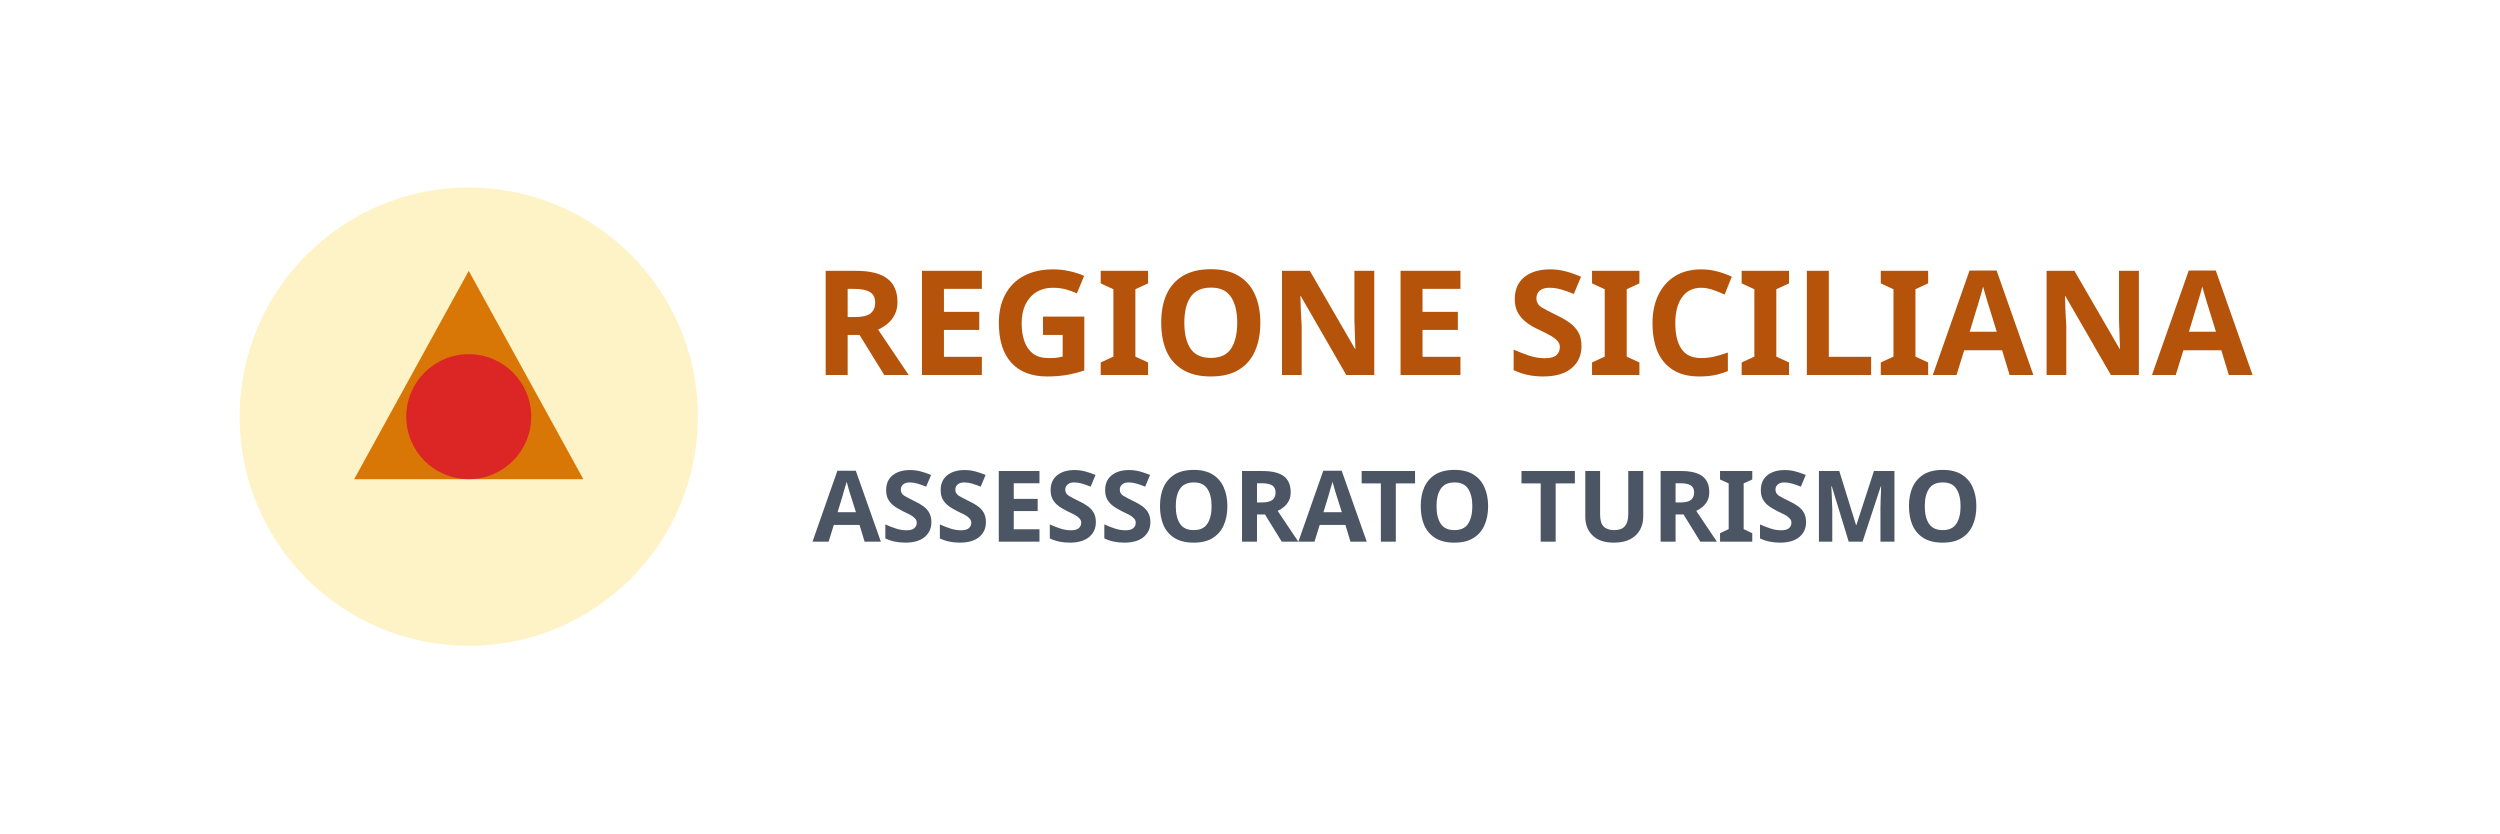
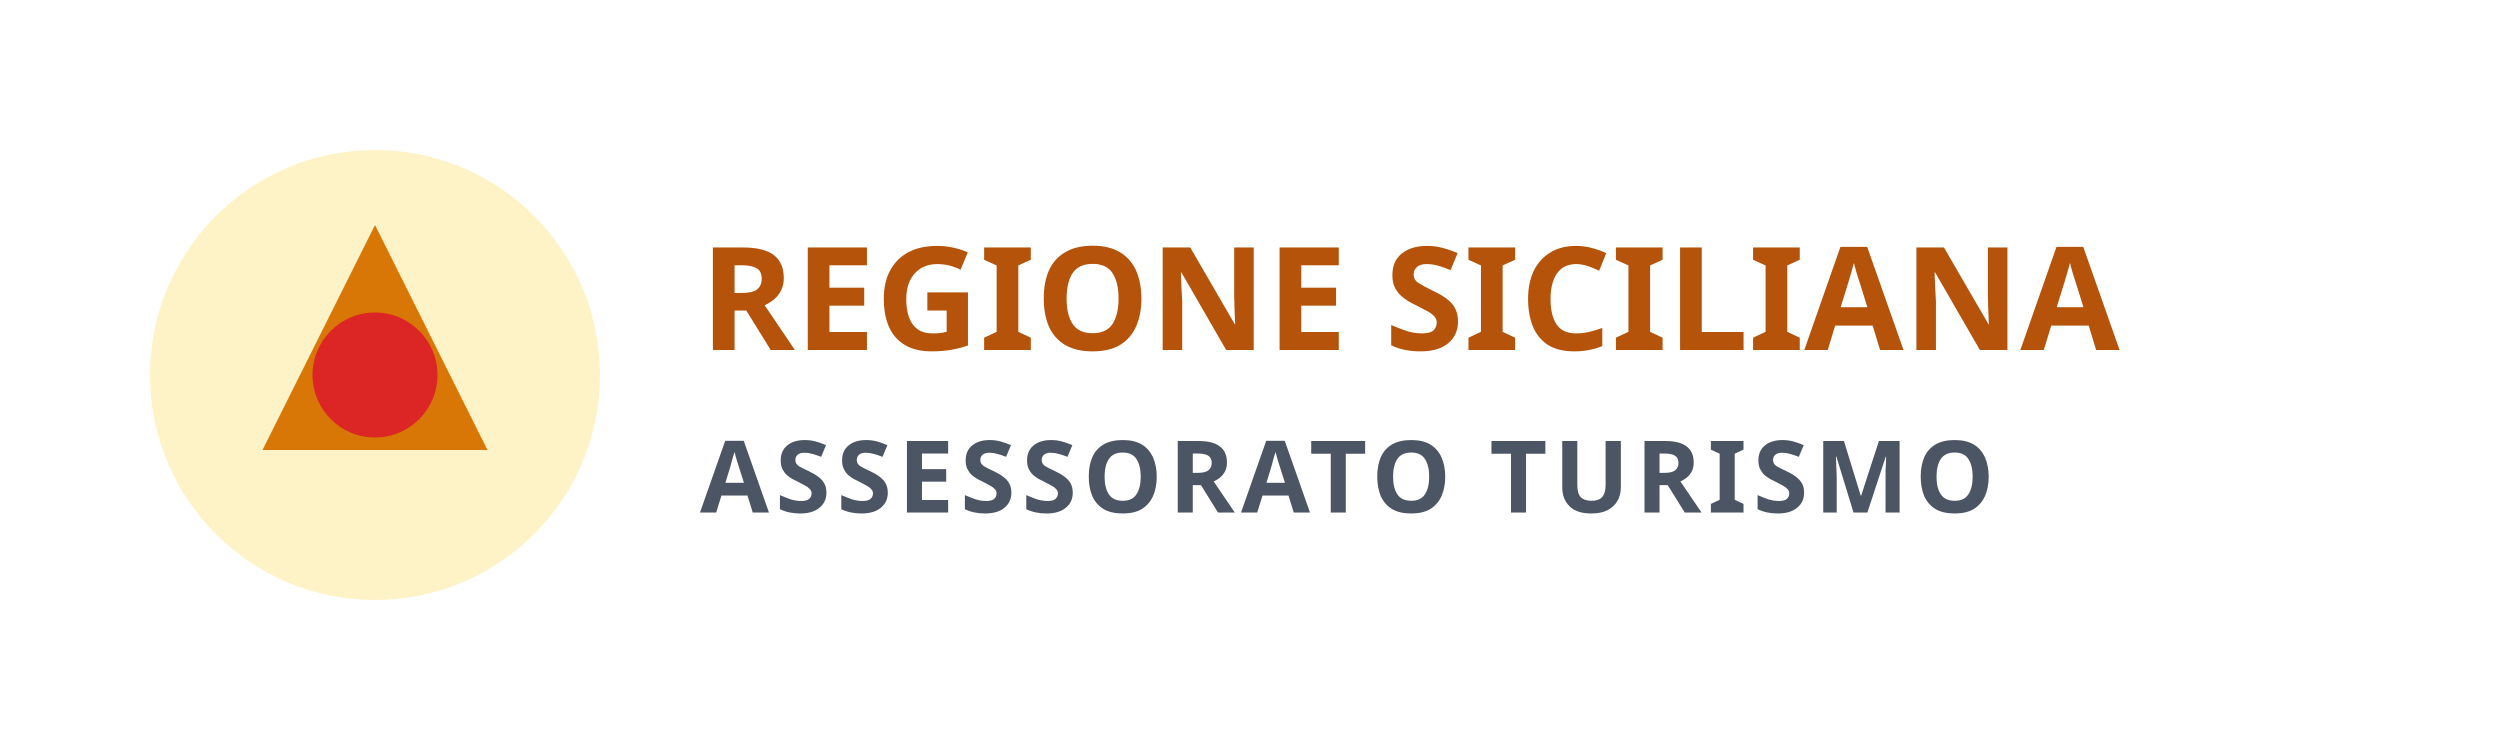
- <svg xmlns="http://www.w3.org/2000/svg" viewBox="0 0 240 80" width="240" height="80">
-   <rect width="100%" height="100%" fill="none" />
-   <circle cx="45" cy="40" r="22" fill="#FEF3C7" />
-   <path d="M45 26 L56 46 L34 46 Z" fill="#D97706" />
-   <circle cx="45" cy="40" r="6" fill="#DC2626" />
-   <text x="78" y="36" font-family="'Plus Jakarta Sans', sans-serif" font-weight="800" font-size="14" fill="#B45309">REGIONE SICILIANA</text>
-   <text x="78" y="52" font-family="'Plus Jakarta Sans', sans-serif" font-weight="600" font-size="9.5" fill="#4B5563">ASSESSORATO TURISMO</text>
+ <svg xmlns="http://www.w3.org/2000/svg" viewBox="0 0 200 60" width="200" height="60">
+   <g transform="translate(6, 6)">
+     <circle cx="24" cy="24" r="18" fill="#FEF3C7" />
+     <path d="M24 12 L33 30 L15 30 Z" fill="#D97706" />
+     <circle cx="24" cy="24" r="5" fill="#DC2626" />
+     <text x="50" y="22" font-family="'Plus Jakarta Sans', sans-serif" font-weight="800" font-size="11.5" fill="#B45309">REGIONE SICILIANA</text>
+     <text x="50" y="35" font-family="'Plus Jakarta Sans', sans-serif" font-weight="700" font-size="8" fill="#4B5563" letter-spacing="0.5">ASSESSORATO TURISMO</text>
+   </g>
</svg>
